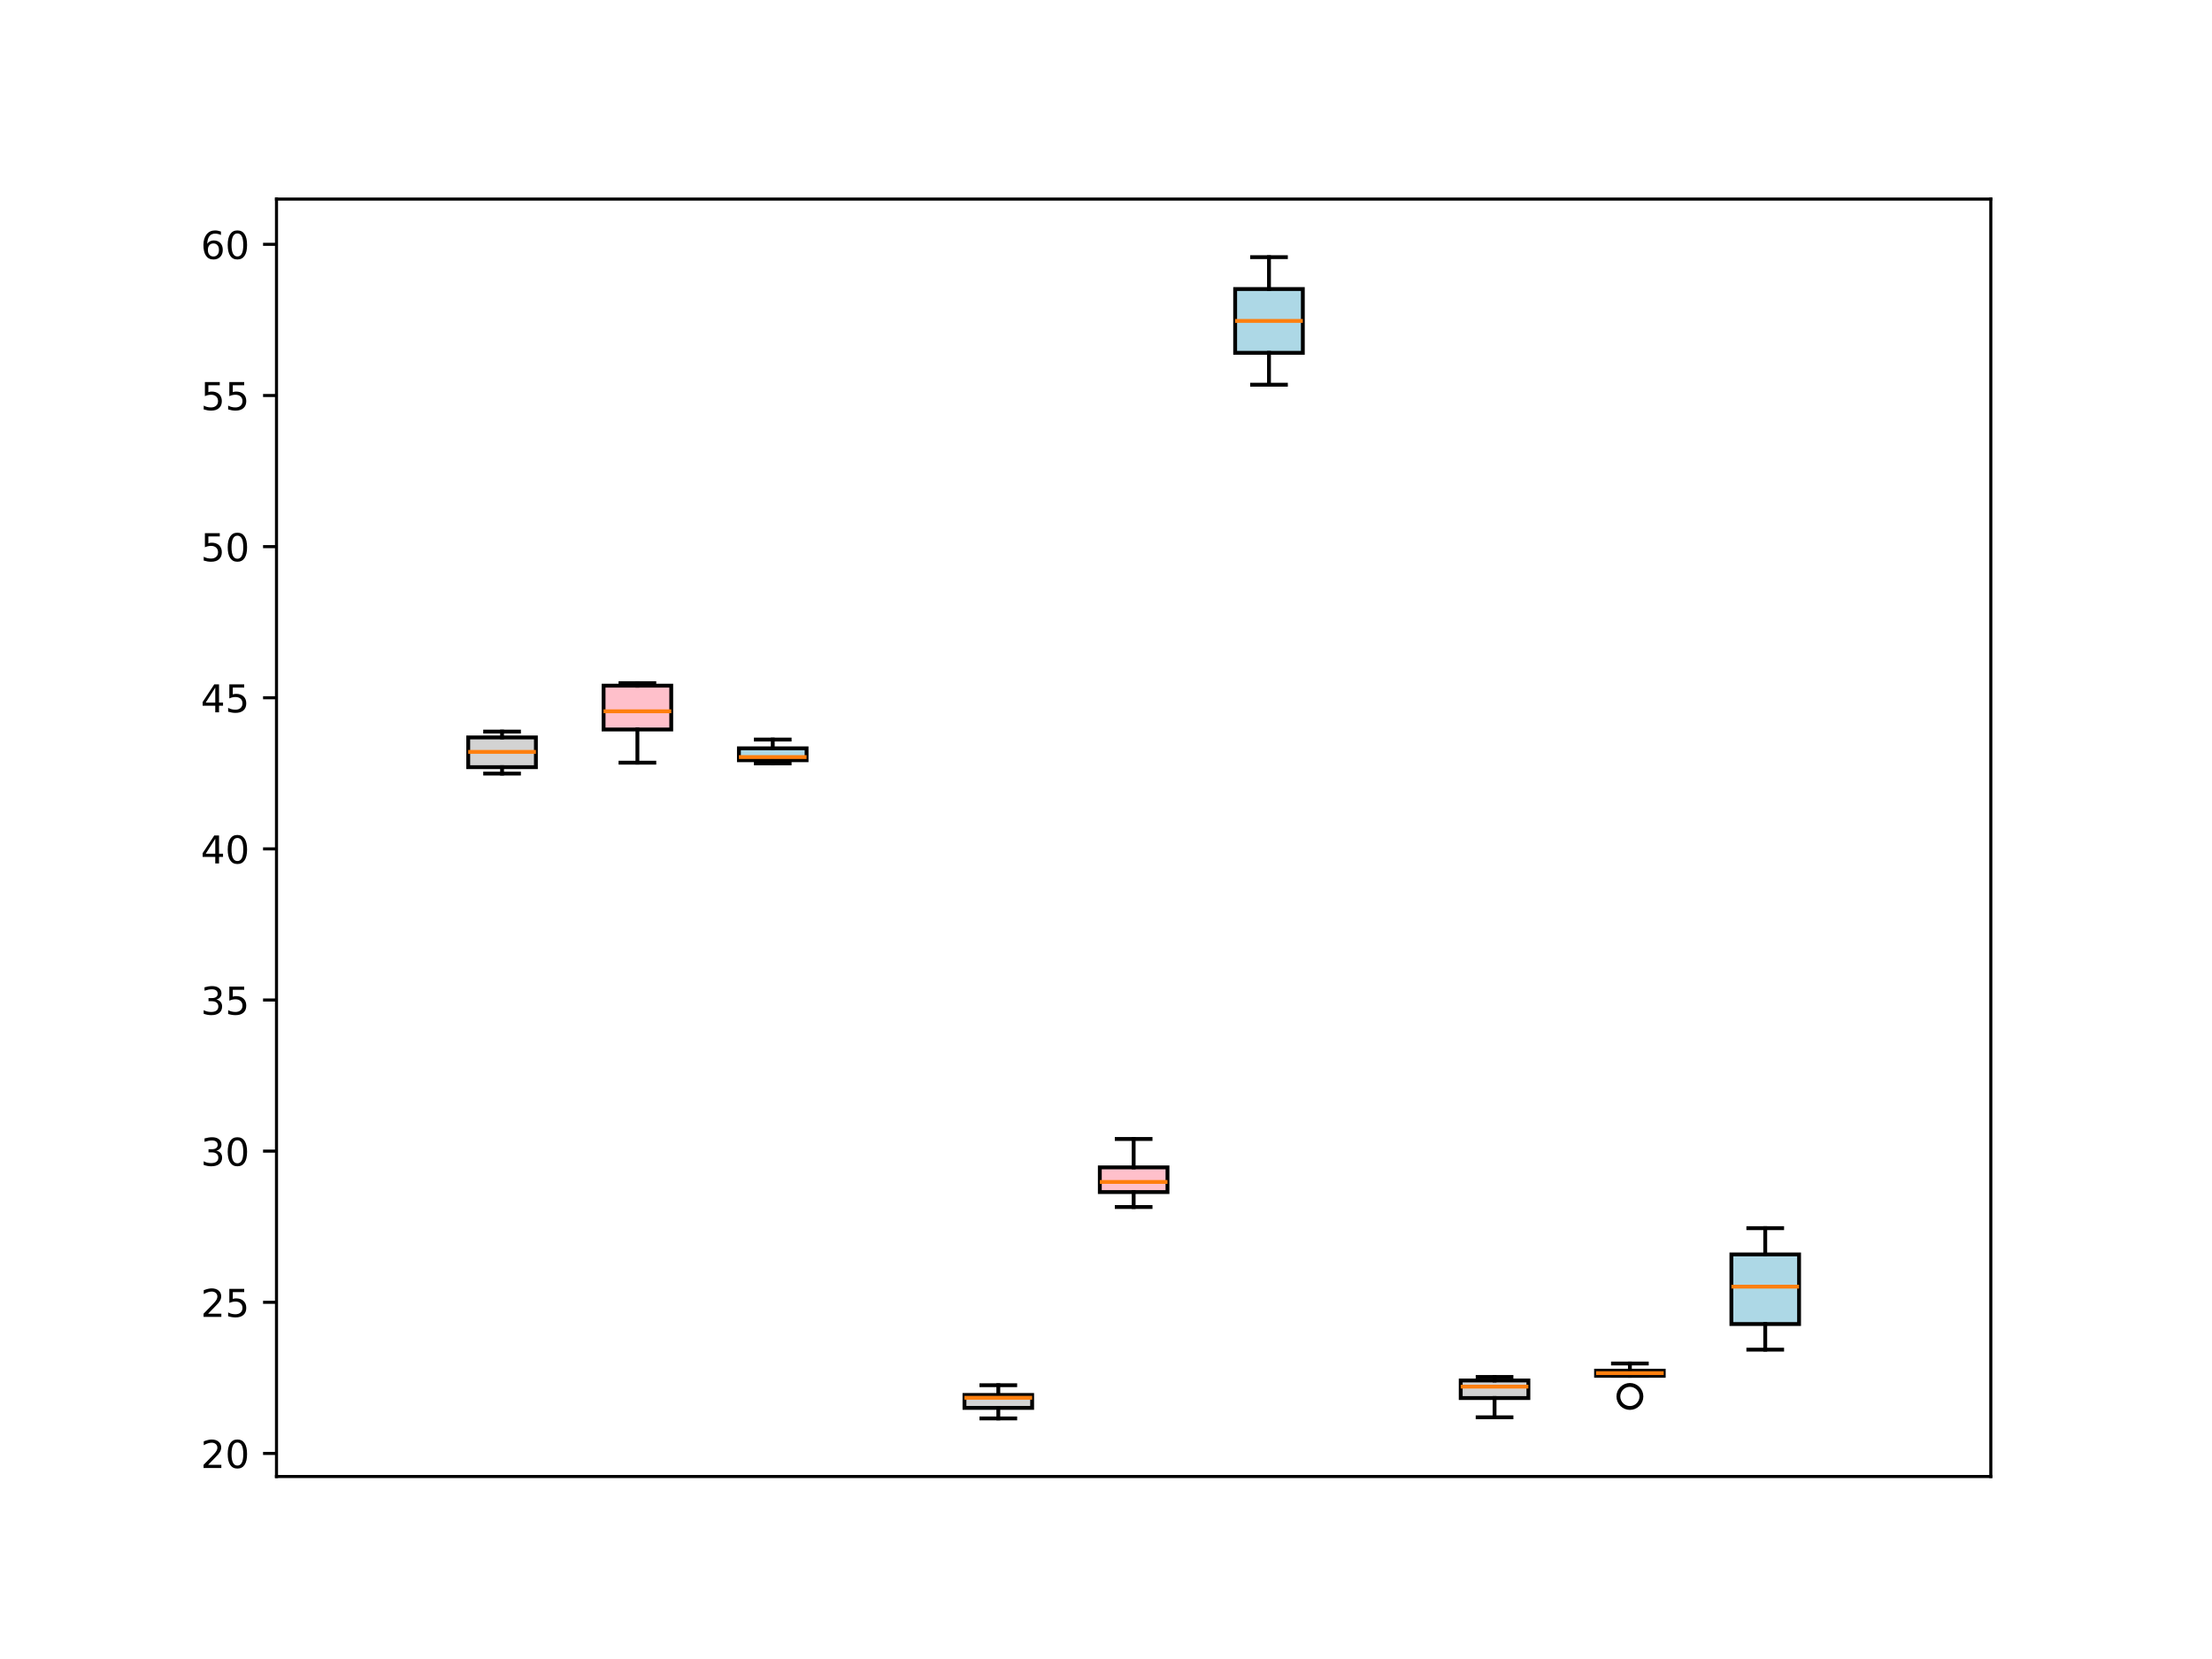
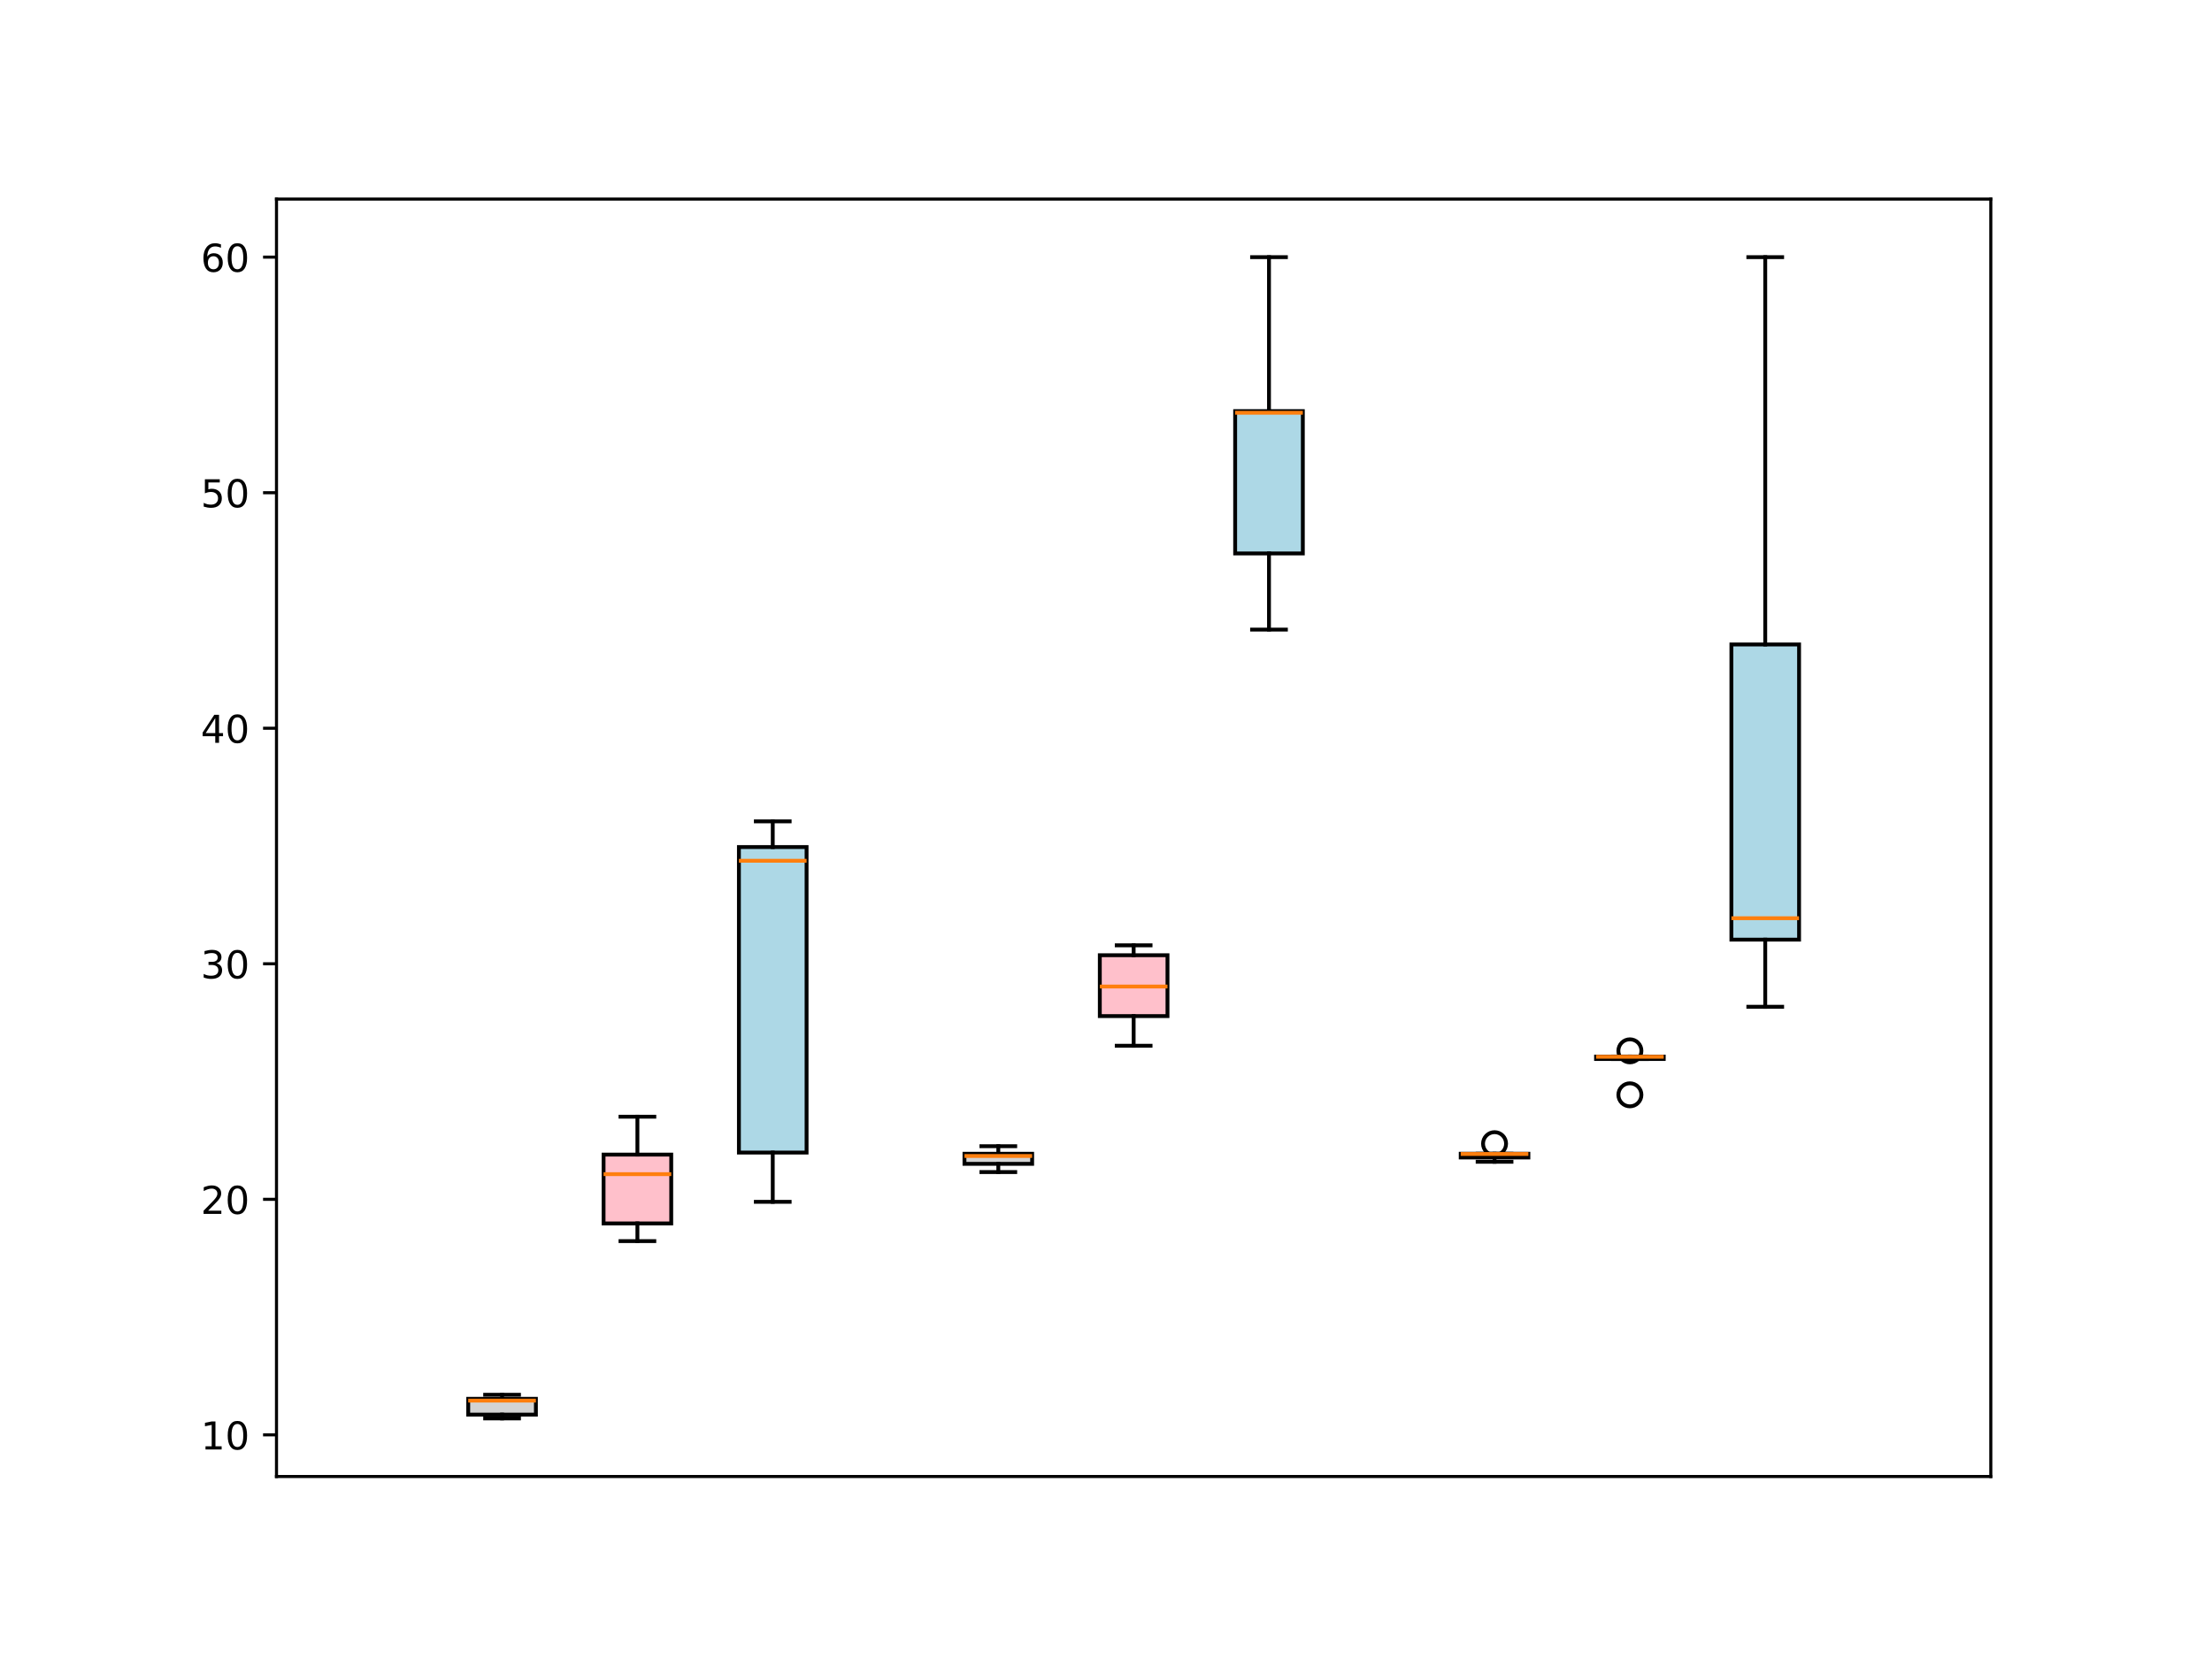
<svg xmlns="http://www.w3.org/2000/svg" xmlns:xlink="http://www.w3.org/1999/xlink" width="576pt" height="432pt" viewBox="0 0 576 432" version="1.1">
  <defs>
    <style type="text/css">*{stroke-linejoin: round; stroke-linecap: butt}</style>
  </defs>
  <g id="figure_1">
    <g id="patch_1">
      <path d="M 0 432  L 576 432  L 576 0  L 0 0  L 0 432  z " style="fill: none" />
    </g>
    <g id="axes_1">
      <g id="patch_2">
        <path d="M 72 384.48  L 518.4 384.48  L 518.4 51.84  L 72 51.84  L 72 384.48  z " style="fill: none" />
      </g>
      <g id="matplotlib.axis_1" />
      <g id="matplotlib.axis_2">
        <g id="ytick_1">
          <g id="line2d_1">
            <defs>
-               <path id="mc7d3010495" d="M 0 0  L -3.5 0  " style="stroke: #000000; stroke-width: 0.8" />
+               <path id="mdd8a8cd13e" d="M 0 0  L -3.5 0  " style="stroke: #000000; stroke-width: 0.8" />
            </defs>
            <g>
-               <use xlink:href="#mc7d3010495" x="72" y="378.469" style="stroke: #000000; stroke-width: 0.8" />
+               <use xlink:href="#mdd8a8cd13e" x="72" y="373.636" style="stroke: #000000; stroke-width: 0.8" />
            </g>
          </g>
          <g id="text_1">
-             <g transform="translate(52.275 382.2679) scale(0.1 -0.1)">
-               <defs>
-                 <path id="DejaVuSans-32" d="M 1228 531  L 3431 531  L 3431 0  L 469 0  L 469 531  Q 828 903 1448 1529  Q 2069 2156 2228 2338  Q 2531 2678 2651 2914  Q 2772 3150 2772 3378  Q 2772 3750 2511 3984  Q 2250 4219 1831 4219  Q 1534 4219 1204 4116  Q 875 4013 500 3803  L 500 4441  Q 881 4594 1212 4672  Q 1544 4750 1819 4750  Q 2544 4750 2975 4387  Q 3406 4025 3406 3419  Q 3406 3131 3298 2873  Q 3191 2616 2906 2266  Q 2828 2175 2409 1742  Q 1991 1309 1228 531  z " transform="scale(0.015625)" />
+             <g transform="translate(52.275 377.4353) scale(0.1 -0.1)">
+               <defs>
+                 <path id="DejaVuSans-31" d="M 794 531  L 1825 531  L 1825 4091  L 703 3866  L 703 4441  L 1819 4666  L 2450 4666  L 2450 531  L 3481 531  L 3481 0  L 794 0  L 794 531  z " transform="scale(0.015625)" />
                <path id="DejaVuSans-30" d="M 2034 4250  Q 1547 4250 1301 3770  Q 1056 3291 1056 2328  Q 1056 1369 1301 889  Q 1547 409 2034 409  Q 2525 409 2770 889  Q 3016 1369 3016 2328  Q 3016 3291 2770 3770  Q 2525 4250 2034 4250  z M 2034 4750  Q 2819 4750 3233 4129  Q 3647 3509 3647 2328  Q 3647 1150 3233 529  Q 2819 -91 2034 -91  Q 1250 -91 836 529  Q 422 1150 422 2328  Q 422 3509 836 4129  Q 1250 4750 2034 4750  z " transform="scale(0.015625)" />
              </defs>
-               <use xlink:href="#DejaVuSans-32" />
+               <use xlink:href="#DejaVuSans-31" />
              <use xlink:href="#DejaVuSans-30" x="63.623" />
            </g>
          </g>
        </g>
        <g id="ytick_2">
          <g id="line2d_2">
            <g>
-               <use xlink:href="#mc7d3010495" x="72" y="339.113" style="stroke: #000000; stroke-width: 0.8" />
+               <use xlink:href="#mdd8a8cd13e" x="72" y="312.301" style="stroke: #000000; stroke-width: 0.8" />
            </g>
          </g>
          <g id="text_2">
-             <g transform="translate(52.275 342.9127) scale(0.1 -0.1)">
-               <defs>
-                 <path id="DejaVuSans-35" d="M 691 4666  L 3169 4666  L 3169 4134  L 1269 4134  L 1269 2991  Q 1406 3038 1543 3061  Q 1681 3084 1819 3084  Q 2600 3084 3056 2656  Q 3513 2228 3513 1497  Q 3513 744 3044 326  Q 2575 -91 1722 -91  Q 1428 -91 1123 -41  Q 819 9 494 109  L 494 744  Q 775 591 1075 516  Q 1375 441 1709 441  Q 2250 441 2565 725  Q 2881 1009 2881 1497  Q 2881 1984 2565 2268  Q 2250 2553 1709 2553  Q 1456 2553 1204 2497  Q 953 2441 691 2322  L 691 4666  z " transform="scale(0.015625)" />
+             <g transform="translate(52.275 316.1001) scale(0.1 -0.1)">
+               <defs>
+                 <path id="DejaVuSans-32" d="M 1228 531  L 3431 531  L 3431 0  L 469 0  L 469 531  Q 828 903 1448 1529  Q 2069 2156 2228 2338  Q 2531 2678 2651 2914  Q 2772 3150 2772 3378  Q 2772 3750 2511 3984  Q 2250 4219 1831 4219  Q 1534 4219 1204 4116  Q 875 4013 500 3803  L 500 4441  Q 881 4594 1212 4672  Q 1544 4750 1819 4750  Q 2544 4750 2975 4387  Q 3406 4025 3406 3419  Q 3406 3131 3298 2873  Q 3191 2616 2906 2266  Q 2828 2175 2409 1742  Q 1991 1309 1228 531  z " transform="scale(0.015625)" />
              </defs>
              <use xlink:href="#DejaVuSans-32" />
-               <use xlink:href="#DejaVuSans-35" x="63.623" />
+               <use xlink:href="#DejaVuSans-30" x="63.623" />
            </g>
          </g>
        </g>
        <g id="ytick_3">
          <g id="line2d_3">
            <g>
-               <use xlink:href="#mc7d3010495" x="72" y="299.758" style="stroke: #000000; stroke-width: 0.8" />
+               <use xlink:href="#mdd8a8cd13e" x="72" y="250.966" style="stroke: #000000; stroke-width: 0.8" />
            </g>
          </g>
          <g id="text_3">
-             <g transform="translate(52.275 303.5574) scale(0.1 -0.1)">
+             <g transform="translate(52.275 254.7649) scale(0.1 -0.1)">
              <defs>
                <path id="DejaVuSans-33" d="M 2597 2516  Q 3050 2419 3304 2112  Q 3559 1806 3559 1356  Q 3559 666 3084 287  Q 2609 -91 1734 -91  Q 1441 -91 1130 -33  Q 819 25 488 141  L 488 750  Q 750 597 1062 519  Q 1375 441 1716 441  Q 2309 441 2620 675  Q 2931 909 2931 1356  Q 2931 1769 2642 2001  Q 2353 2234 1838 2234  L 1294 2234  L 1294 2753  L 1863 2753  Q 2328 2753 2575 2939  Q 2822 3125 2822 3475  Q 2822 3834 2567 4026  Q 2313 4219 1838 4219  Q 1578 4219 1281 4162  Q 984 4106 628 3988  L 628 4550  Q 988 4650 1302 4700  Q 1616 4750 1894 4750  Q 2613 4750 3031 4423  Q 3450 4097 3450 3541  Q 3450 3153 3228 2886  Q 3006 2619 2597 2516  z " transform="scale(0.015625)" />
              </defs>
              <use xlink:href="#DejaVuSans-33" />
              <use xlink:href="#DejaVuSans-30" x="63.623" />
            </g>
          </g>
        </g>
        <g id="ytick_4">
          <g id="line2d_4">
            <g>
-               <use xlink:href="#mc7d3010495" x="72" y="260.403" style="stroke: #000000; stroke-width: 0.8" />
+               <use xlink:href="#mdd8a8cd13e" x="72" y="189.63" style="stroke: #000000; stroke-width: 0.8" />
            </g>
          </g>
          <g id="text_4">
-             <g transform="translate(52.275 264.2022) scale(0.1 -0.1)">
-               <use xlink:href="#DejaVuSans-33" />
-               <use xlink:href="#DejaVuSans-35" x="63.623" />
+             <g transform="translate(52.275 193.4297) scale(0.1 -0.1)">
+               <defs>
+                 <path id="DejaVuSans-34" d="M 2419 4116  L 825 1625  L 2419 1625  L 2419 4116  z M 2253 4666  L 3047 4666  L 3047 1625  L 3713 1625  L 3713 1100  L 3047 1100  L 3047 0  L 2419 0  L 2419 1100  L 313 1100  L 313 1709  L 2253 4666  z " transform="scale(0.015625)" />
+               </defs>
+               <use xlink:href="#DejaVuSans-34" />
+               <use xlink:href="#DejaVuSans-30" x="63.623" />
            </g>
          </g>
        </g>
        <g id="ytick_5">
          <g id="line2d_5">
            <g>
-               <use xlink:href="#mc7d3010495" x="72" y="221.048" style="stroke: #000000; stroke-width: 0.8" />
+               <use xlink:href="#mdd8a8cd13e" x="72" y="128.295" style="stroke: #000000; stroke-width: 0.8" />
            </g>
          </g>
          <g id="text_5">
-             <g transform="translate(52.275 224.8469) scale(0.1 -0.1)">
-               <defs>
-                 <path id="DejaVuSans-34" d="M 2419 4116  L 825 1625  L 2419 1625  L 2419 4116  z M 2253 4666  L 3047 4666  L 3047 1625  L 3713 1625  L 3713 1100  L 3047 1100  L 3047 0  L 2419 0  L 2419 1100  L 313 1100  L 313 1709  L 2253 4666  z " transform="scale(0.015625)" />
-               </defs>
-               <use xlink:href="#DejaVuSans-34" />
+             <g transform="translate(52.275 132.0944) scale(0.1 -0.1)">
+               <defs>
+                 <path id="DejaVuSans-35" d="M 691 4666  L 3169 4666  L 3169 4134  L 1269 4134  L 1269 2991  Q 1406 3038 1543 3061  Q 1681 3084 1819 3084  Q 2600 3084 3056 2656  Q 3513 2228 3513 1497  Q 3513 744 3044 326  Q 2575 -91 1722 -91  Q 1428 -91 1123 -41  Q 819 9 494 109  L 494 744  Q 775 591 1075 516  Q 1375 441 1709 441  Q 2250 441 2565 725  Q 2881 1009 2881 1497  Q 2881 1984 2565 2268  Q 2250 2553 1709 2553  Q 1456 2553 1204 2497  Q 953 2441 691 2322  L 691 4666  z " transform="scale(0.015625)" />
+               </defs>
+               <use xlink:href="#DejaVuSans-35" />
              <use xlink:href="#DejaVuSans-30" x="63.623" />
            </g>
          </g>
        </g>
        <g id="ytick_6">
          <g id="line2d_6">
            <g>
-               <use xlink:href="#mc7d3010495" x="72" y="181.692" style="stroke: #000000; stroke-width: 0.8" />
+               <use xlink:href="#mdd8a8cd13e" x="72" y="66.96" style="stroke: #000000; stroke-width: 0.8" />
            </g>
          </g>
          <g id="text_6">
-             <g transform="translate(52.275 185.4916) scale(0.1 -0.1)">
-               <use xlink:href="#DejaVuSans-34" />
-               <use xlink:href="#DejaVuSans-35" x="63.623" />
-             </g>
-           </g>
-         </g>
-         <g id="ytick_7">
-           <g id="line2d_7">
-             <g>
-               <use xlink:href="#mc7d3010495" x="72" y="142.337" style="stroke: #000000; stroke-width: 0.8" />
-             </g>
-           </g>
-           <g id="text_7">
-             <g transform="translate(52.275 146.1364) scale(0.1 -0.1)">
-               <use xlink:href="#DejaVuSans-35" />
-               <use xlink:href="#DejaVuSans-30" x="63.623" />
-             </g>
-           </g>
-         </g>
-         <g id="ytick_8">
-           <g id="line2d_8">
-             <g>
-               <use xlink:href="#mc7d3010495" x="72" y="102.982" style="stroke: #000000; stroke-width: 0.8" />
-             </g>
-           </g>
-           <g id="text_8">
-             <g transform="translate(52.275 106.7811) scale(0.1 -0.1)">
-               <use xlink:href="#DejaVuSans-35" />
-               <use xlink:href="#DejaVuSans-35" x="63.623" />
-             </g>
-           </g>
-         </g>
-         <g id="ytick_9">
-           <g id="line2d_9">
-             <g>
-               <use xlink:href="#mc7d3010495" x="72" y="63.627" style="stroke: #000000; stroke-width: 0.8" />
-             </g>
-           </g>
-           <g id="text_9">
-             <g transform="translate(52.275 67.42588) scale(0.1 -0.1)">
+             <g transform="translate(52.275 70.75922) scale(0.1 -0.1)">
              <defs>
                <path id="DejaVuSans-36" d="M 2113 2584  Q 1688 2584 1439 2293  Q 1191 2003 1191 1497  Q 1191 994 1439 701  Q 1688 409 2113 409  Q 2538 409 2786 701  Q 3034 994 3034 1497  Q 3034 2003 2786 2293  Q 2538 2584 2113 2584  z M 3366 4563  L 3366 3988  Q 3128 4100 2886 4159  Q 2644 4219 2406 4219  Q 1781 4219 1451 3797  Q 1122 3375 1075 2522  Q 1259 2794 1537 2939  Q 1816 3084 2150 3084  Q 2853 3084 3261 2657  Q 3669 2231 3669 1497  Q 3669 778 3244 343  Q 2819 -91 2113 -91  Q 1303 -91 875 529  Q 447 1150 447 2328  Q 447 3434 972 4092  Q 1497 4750 2381 4750  Q 2619 4750 2861 4703  Q 3103 4656 3366 4563  z " transform="scale(0.015625)" />
              </defs>
              <use xlink:href="#DejaVuSans-36" />
              <use xlink:href="#DejaVuSans-30" x="63.623" />
            </g>
          </g>
        </g>
      </g>
      <g id="patch_3">
-         <path d="M 121.926 199.768  L 139.547 199.768  L 139.547 192.024  L 121.926 192.024  L 121.926 199.768  z " clip-path="url(#p8dff3fd65a)" style="fill: #d3d3d3; stroke: #000000; stroke-linejoin: miter" />
+         <path d="M 121.926 368.365  L 139.547 368.365  L 139.547 364.248  L 121.926 364.248  L 121.926 368.365  z " clip-path="url(#p7f0cde08b0)" style="fill: #d3d3d3; stroke: #000000; stroke-linejoin: miter" />
+       </g>
+       <g id="line2d_7">
+         <path d="M 130.737 368.365  L 130.737 369.36  " clip-path="url(#p7f0cde08b0)" style="fill: none; stroke: #000000; stroke-linecap: square" />
+       </g>
+       <g id="line2d_8">
+         <path d="M 130.737 364.248  L 130.737 363.19  " clip-path="url(#p7f0cde08b0)" style="fill: none; stroke: #000000; stroke-linecap: square" />
+       </g>
+       <g id="line2d_9">
+         <path d="M 126.332 369.36  L 135.142 369.36  " clip-path="url(#p7f0cde08b0)" style="fill: none; stroke: #000000; stroke-linecap: square" />
      </g>
      <g id="line2d_10">
-         <path d="M 130.737 199.768  L 130.737 201.437  " clip-path="url(#p8dff3fd65a)" style="fill: none; stroke: #000000; stroke-linecap: square" />
-       </g>
-       <g id="line2d_11">
-         <path d="M 130.737 192.024  L 130.737 190.507  " clip-path="url(#p8dff3fd65a)" style="fill: none; stroke: #000000; stroke-linecap: square" />
+         <path d="M 126.332 363.19  L 135.142 363.19  " clip-path="url(#p7f0cde08b0)" style="fill: none; stroke: #000000; stroke-linecap: square" />
+       </g>
+       <g id="line2d_11" />
+       <g id="patch_4">
+         <path d="M 157.168 318.58  L 174.789 318.58  L 174.789 300.655  L 157.168 300.655  L 157.168 318.58  z " clip-path="url(#p7f0cde08b0)" style="fill: #ffc0cb; stroke: #000000; stroke-linejoin: miter" />
      </g>
      <g id="line2d_12">
-         <path d="M 126.332 201.437  L 135.142 201.437  " clip-path="url(#p8dff3fd65a)" style="fill: none; stroke: #000000; stroke-linecap: square" />
+         <path d="M 165.979 318.58  L 165.979 323.184  " clip-path="url(#p7f0cde08b0)" style="fill: none; stroke: #000000; stroke-linecap: square" />
      </g>
      <g id="line2d_13">
-         <path d="M 126.332 190.507  L 135.142 190.507  " clip-path="url(#p8dff3fd65a)" style="fill: none; stroke: #000000; stroke-linecap: square" />
-       </g>
-       <g id="line2d_14" />
-       <g id="patch_4">
-         <path d="M 157.168 189.957  L 174.789 189.957  L 174.789 178.544  L 157.168 178.544  L 157.168 189.957  z " clip-path="url(#p8dff3fd65a)" style="fill: #ffc0cb; stroke: #000000; stroke-linejoin: miter" />
+         <path d="M 165.979 300.655  L 165.979 290.794  " clip-path="url(#p7f0cde08b0)" style="fill: none; stroke: #000000; stroke-linecap: square" />
+       </g>
+       <g id="line2d_14">
+         <path d="M 161.574 323.184  L 170.384 323.184  " clip-path="url(#p7f0cde08b0)" style="fill: none; stroke: #000000; stroke-linecap: square" />
      </g>
      <g id="line2d_15">
-         <path d="M 165.979 189.957  L 165.979 198.603  " clip-path="url(#p8dff3fd65a)" style="fill: none; stroke: #000000; stroke-linecap: square" />
-       </g>
-       <g id="line2d_16">
-         <path d="M 165.979 178.544  L 165.979 177.889  " clip-path="url(#p8dff3fd65a)" style="fill: none; stroke: #000000; stroke-linecap: square" />
+         <path d="M 161.574 290.794  L 170.384 290.794  " clip-path="url(#p7f0cde08b0)" style="fill: none; stroke: #000000; stroke-linecap: square" />
+       </g>
+       <g id="line2d_16" />
+       <g id="patch_5">
+         <path d="M 192.411 300.125  L 210.032 300.125  L 210.032 220.571  L 192.411 220.571  L 192.411 300.125  z " clip-path="url(#p7f0cde08b0)" style="fill: #add8e6; stroke: #000000; stroke-linejoin: miter" />
      </g>
      <g id="line2d_17">
-         <path d="M 161.574 198.603  L 170.384 198.603  " clip-path="url(#p8dff3fd65a)" style="fill: none; stroke: #000000; stroke-linecap: square" />
+         <path d="M 201.221 300.125  L 201.221 312.949  " clip-path="url(#p7f0cde08b0)" style="fill: none; stroke: #000000; stroke-linecap: square" />
      </g>
      <g id="line2d_18">
-         <path d="M 161.574 177.889  L 170.384 177.889  " clip-path="url(#p8dff3fd65a)" style="fill: none; stroke: #000000; stroke-linecap: square" />
-       </g>
-       <g id="line2d_19" />
-       <g id="patch_5">
-         <path d="M 192.411 197.962  L 210.032 197.962  L 210.032 194.862  L 192.411 194.862  L 192.411 197.962  z " clip-path="url(#p8dff3fd65a)" style="fill: #add8e6; stroke: #000000; stroke-linejoin: miter" />
+         <path d="M 201.221 220.571  L 201.221 213.875  " clip-path="url(#p7f0cde08b0)" style="fill: none; stroke: #000000; stroke-linecap: square" />
+       </g>
+       <g id="line2d_19">
+         <path d="M 196.816 312.949  L 205.626 312.949  " clip-path="url(#p7f0cde08b0)" style="fill: none; stroke: #000000; stroke-linecap: square" />
      </g>
      <g id="line2d_20">
-         <path d="M 201.221 197.962  L 201.221 198.781  " clip-path="url(#p8dff3fd65a)" style="fill: none; stroke: #000000; stroke-linecap: square" />
-       </g>
-       <g id="line2d_21">
-         <path d="M 201.221 194.862  L 201.221 192.582  " clip-path="url(#p8dff3fd65a)" style="fill: none; stroke: #000000; stroke-linecap: square" />
+         <path d="M 196.816 213.875  L 205.626 213.875  " clip-path="url(#p7f0cde08b0)" style="fill: none; stroke: #000000; stroke-linecap: square" />
+       </g>
+       <g id="line2d_21" />
+       <g id="patch_6">
+         <path d="M 251.147 303.062  L 268.768 303.062  L 268.768 300.436  L 251.147 300.436  L 251.147 303.062  z " clip-path="url(#p7f0cde08b0)" style="fill: #d3d3d3; stroke: #000000; stroke-linejoin: miter" />
      </g>
      <g id="line2d_22">
-         <path d="M 196.816 198.781  L 205.626 198.781  " clip-path="url(#p8dff3fd65a)" style="fill: none; stroke: #000000; stroke-linecap: square" />
+         <path d="M 259.958 303.062  L 259.958 305.203  " clip-path="url(#p7f0cde08b0)" style="fill: none; stroke: #000000; stroke-linecap: square" />
      </g>
      <g id="line2d_23">
-         <path d="M 196.816 192.582  L 205.626 192.582  " clip-path="url(#p8dff3fd65a)" style="fill: none; stroke: #000000; stroke-linecap: square" />
-       </g>
-       <g id="line2d_24" />
-       <g id="patch_6">
-         <path d="M 251.147 366.613  L 268.768 366.613  L 268.768 363.243  L 251.147 363.243  L 251.147 366.613  z " clip-path="url(#p8dff3fd65a)" style="fill: #d3d3d3; stroke: #000000; stroke-linejoin: miter" />
+         <path d="M 259.958 300.436  L 259.958 298.464  " clip-path="url(#p7f0cde08b0)" style="fill: none; stroke: #000000; stroke-linecap: square" />
+       </g>
+       <g id="line2d_24">
+         <path d="M 255.553 305.203  L 264.363 305.203  " clip-path="url(#p7f0cde08b0)" style="fill: none; stroke: #000000; stroke-linecap: square" />
      </g>
      <g id="line2d_25">
-         <path d="M 259.958 366.613  L 259.958 369.36  " clip-path="url(#p8dff3fd65a)" style="fill: none; stroke: #000000; stroke-linecap: square" />
-       </g>
-       <g id="line2d_26">
-         <path d="M 259.958 363.243  L 259.958 360.712  " clip-path="url(#p8dff3fd65a)" style="fill: none; stroke: #000000; stroke-linecap: square" />
+         <path d="M 255.553 298.464  L 264.363 298.464  " clip-path="url(#p7f0cde08b0)" style="fill: none; stroke: #000000; stroke-linecap: square" />
+       </g>
+       <g id="line2d_26" />
+       <g id="patch_7">
+         <path d="M 286.389 264.588  L 304.011 264.588  L 304.011 248.739  L 286.389 248.739  L 286.389 264.588  z " clip-path="url(#p7f0cde08b0)" style="fill: #ffc0cb; stroke: #000000; stroke-linejoin: miter" />
      </g>
      <g id="line2d_27">
-         <path d="M 255.553 369.36  L 264.363 369.36  " clip-path="url(#p8dff3fd65a)" style="fill: none; stroke: #000000; stroke-linecap: square" />
+         <path d="M 295.2 264.588  L 295.2 272.308  " clip-path="url(#p7f0cde08b0)" style="fill: none; stroke: #000000; stroke-linecap: square" />
      </g>
      <g id="line2d_28">
-         <path d="M 255.553 360.712  L 264.363 360.712  " clip-path="url(#p8dff3fd65a)" style="fill: none; stroke: #000000; stroke-linecap: square" />
-       </g>
-       <g id="line2d_29" />
-       <g id="patch_7">
-         <path d="M 286.389 310.413  L 304.011 310.413  L 304.011 303.982  L 286.389 303.982  L 286.389 310.413  z " clip-path="url(#p8dff3fd65a)" style="fill: #ffc0cb; stroke: #000000; stroke-linejoin: miter" />
+         <path d="M 295.2 248.739  L 295.2 246.159  " clip-path="url(#p7f0cde08b0)" style="fill: none; stroke: #000000; stroke-linecap: square" />
+       </g>
+       <g id="line2d_29">
+         <path d="M 290.795 272.308  L 299.605 272.308  " clip-path="url(#p7f0cde08b0)" style="fill: none; stroke: #000000; stroke-linecap: square" />
      </g>
      <g id="line2d_30">
-         <path d="M 295.2 310.413  L 295.2 314.302  " clip-path="url(#p8dff3fd65a)" style="fill: none; stroke: #000000; stroke-linecap: square" />
-       </g>
-       <g id="line2d_31">
-         <path d="M 295.2 303.982  L 295.2 296.586  " clip-path="url(#p8dff3fd65a)" style="fill: none; stroke: #000000; stroke-linecap: square" />
+         <path d="M 290.795 246.159  L 299.605 246.159  " clip-path="url(#p7f0cde08b0)" style="fill: none; stroke: #000000; stroke-linecap: square" />
+       </g>
+       <g id="line2d_31" />
+       <g id="patch_8">
+         <path d="M 321.632 144.113  L 339.253 144.113  L 339.253 107.055  L 321.632 107.055  L 321.632 144.113  z " clip-path="url(#p7f0cde08b0)" style="fill: #add8e6; stroke: #000000; stroke-linejoin: miter" />
      </g>
      <g id="line2d_32">
-         <path d="M 290.795 314.302  L 299.605 314.302  " clip-path="url(#p8dff3fd65a)" style="fill: none; stroke: #000000; stroke-linecap: square" />
+         <path d="M 330.442 144.113  L 330.442 163.944  " clip-path="url(#p7f0cde08b0)" style="fill: none; stroke: #000000; stroke-linecap: square" />
      </g>
      <g id="line2d_33">
-         <path d="M 290.795 296.586  L 299.605 296.586  " clip-path="url(#p8dff3fd65a)" style="fill: none; stroke: #000000; stroke-linecap: square" />
-       </g>
-       <g id="line2d_34" />
-       <g id="patch_8">
-         <path d="M 321.632 91.874  L 339.253 91.874  L 339.253 75.265  L 321.632 75.265  L 321.632 91.874  z " clip-path="url(#p8dff3fd65a)" style="fill: #add8e6; stroke: #000000; stroke-linejoin: miter" />
+         <path d="M 330.442 107.055  L 330.442 66.96  " clip-path="url(#p7f0cde08b0)" style="fill: none; stroke: #000000; stroke-linecap: square" />
+       </g>
+       <g id="line2d_34">
+         <path d="M 326.037 163.944  L 334.847 163.944  " clip-path="url(#p7f0cde08b0)" style="fill: none; stroke: #000000; stroke-linecap: square" />
      </g>
      <g id="line2d_35">
-         <path d="M 330.442 91.874  L 330.442 100.178  " clip-path="url(#p8dff3fd65a)" style="fill: none; stroke: #000000; stroke-linecap: square" />
-       </g>
-       <g id="line2d_36">
-         <path d="M 330.442 75.265  L 330.442 66.96  " clip-path="url(#p8dff3fd65a)" style="fill: none; stroke: #000000; stroke-linecap: square" />
+         <path d="M 326.037 66.96  L 334.847 66.96  " clip-path="url(#p7f0cde08b0)" style="fill: none; stroke: #000000; stroke-linecap: square" />
+       </g>
+       <g id="line2d_36" />
+       <g id="patch_9">
+         <path d="M 380.368 301.406  L 397.989 301.406  L 397.989 300.428  L 380.368 300.428  L 380.368 301.406  z " clip-path="url(#p7f0cde08b0)" style="fill: #d3d3d3; stroke: #000000; stroke-linejoin: miter" />
      </g>
      <g id="line2d_37">
-         <path d="M 326.037 100.178  L 334.847 100.178  " clip-path="url(#p8dff3fd65a)" style="fill: none; stroke: #000000; stroke-linecap: square" />
+         <path d="M 389.179 301.406  L 389.179 302.524  " clip-path="url(#p7f0cde08b0)" style="fill: none; stroke: #000000; stroke-linecap: square" />
      </g>
      <g id="line2d_38">
-         <path d="M 326.037 66.96  L 334.847 66.96  " clip-path="url(#p8dff3fd65a)" style="fill: none; stroke: #000000; stroke-linecap: square" />
-       </g>
-       <g id="line2d_39" />
-       <g id="patch_9">
-         <path d="M 380.368 364.047  L 397.989 364.047  L 397.989 359.476  L 380.368 359.476  L 380.368 364.047  z " clip-path="url(#p8dff3fd65a)" style="fill: #d3d3d3; stroke: #000000; stroke-linejoin: miter" />
+         <path d="M 389.179 300.428  L 389.179 300.428  " clip-path="url(#p7f0cde08b0)" style="fill: none; stroke: #000000; stroke-linecap: square" />
+       </g>
+       <g id="line2d_39">
+         <path d="M 384.774 302.524  L 393.584 302.524  " clip-path="url(#p7f0cde08b0)" style="fill: none; stroke: #000000; stroke-linecap: square" />
      </g>
      <g id="line2d_40">
-         <path d="M 389.179 364.047  L 389.179 369.061  " clip-path="url(#p8dff3fd65a)" style="fill: none; stroke: #000000; stroke-linecap: square" />
+         <path d="M 384.774 300.428  L 393.584 300.428  " clip-path="url(#p7f0cde08b0)" style="fill: none; stroke: #000000; stroke-linecap: square" />
      </g>
      <g id="line2d_41">
-         <path d="M 389.179 359.476  L 389.179 358.555  " clip-path="url(#p8dff3fd65a)" style="fill: none; stroke: #000000; stroke-linecap: square" />
+         <defs>
+           <path id="mbeb06703da" d="M 0 3  C 0.796 3 1.559 2.684 2.121 2.121  C 2.684 1.559 3 0.796 3 0  C 3 -0.796 2.684 -1.559 2.121 -2.121  C 1.559 -2.684 0.796 -3 0 -3  C -0.796 -3 -1.559 -2.684 -2.121 -2.121  C -2.684 -1.559 -3 -0.796 -3 0  C -3 0.796 -2.684 1.559 -2.121 2.121  C -1.559 2.684 -0.796 3 0 3  z " style="stroke: #000000" />
+         </defs>
+         <g clip-path="url(#p7f0cde08b0)">
+           <use xlink:href="#mbeb06703da" x="389.179" y="297.813" style="fill-opacity: 0; stroke: #000000" />
+         </g>
+       </g>
+       <g id="patch_10">
+         <path d="M 415.611 275.761  L 433.232 275.761  L 433.232 275.129  L 415.611 275.129  L 415.611 275.761  z " clip-path="url(#p7f0cde08b0)" style="fill: #ffc0cb; stroke: #000000; stroke-linejoin: miter" />
      </g>
      <g id="line2d_42">
-         <path d="M 384.774 369.061  L 393.584 369.061  " clip-path="url(#p8dff3fd65a)" style="fill: none; stroke: #000000; stroke-linecap: square" />
+         <path d="M 424.421 275.761  L 424.421 275.761  " clip-path="url(#p7f0cde08b0)" style="fill: none; stroke: #000000; stroke-linecap: square" />
      </g>
      <g id="line2d_43">
-         <path d="M 384.774 358.555  L 393.584 358.555  " clip-path="url(#p8dff3fd65a)" style="fill: none; stroke: #000000; stroke-linecap: square" />
-       </g>
-       <g id="line2d_44" />
-       <g id="patch_10">
-         <path d="M 415.611 358.253  L 433.232 358.253  L 433.232 356.923  L 415.611 356.923  L 415.611 358.253  z " clip-path="url(#p8dff3fd65a)" style="fill: #ffc0cb; stroke: #000000; stroke-linejoin: miter" />
+         <path d="M 424.421 275.129  L 424.421 275.129  " clip-path="url(#p7f0cde08b0)" style="fill: none; stroke: #000000; stroke-linecap: square" />
+       </g>
+       <g id="line2d_44">
+         <path d="M 420.016 275.761  L 428.826 275.761  " clip-path="url(#p7f0cde08b0)" style="fill: none; stroke: #000000; stroke-linecap: square" />
      </g>
      <g id="line2d_45">
-         <path d="M 424.421 358.253  L 424.421 358.253  " clip-path="url(#p8dff3fd65a)" style="fill: none; stroke: #000000; stroke-linecap: square" />
+         <path d="M 420.016 275.129  L 428.826 275.129  " clip-path="url(#p7f0cde08b0)" style="fill: none; stroke: #000000; stroke-linecap: square" />
      </g>
      <g id="line2d_46">
-         <path d="M 424.421 356.923  L 424.421 355.05  " clip-path="url(#p8dff3fd65a)" style="fill: none; stroke: #000000; stroke-linecap: square" />
+         <g clip-path="url(#p7f0cde08b0)">
+           <use xlink:href="#mbeb06703da" x="424.421" y="285.089" style="fill-opacity: 0; stroke: #000000" />
+           <use xlink:href="#mbeb06703da" x="424.421" y="273.635" style="fill-opacity: 0; stroke: #000000" />
+         </g>
+       </g>
+       <g id="patch_11">
+         <path d="M 450.853 244.679  L 468.474 244.679  L 468.474 167.817  L 450.853 167.817  L 450.853 244.679  z " clip-path="url(#p7f0cde08b0)" style="fill: #add8e6; stroke: #000000; stroke-linejoin: miter" />
      </g>
      <g id="line2d_47">
-         <path d="M 420.016 358.253  L 428.826 358.253  " clip-path="url(#p8dff3fd65a)" style="fill: none; stroke: #000000; stroke-linecap: square" />
+         <path d="M 459.663 244.679  L 459.663 262.164  " clip-path="url(#p7f0cde08b0)" style="fill: none; stroke: #000000; stroke-linecap: square" />
      </g>
      <g id="line2d_48">
-         <path d="M 420.016 355.05  L 428.826 355.05  " clip-path="url(#p8dff3fd65a)" style="fill: none; stroke: #000000; stroke-linecap: square" />
+         <path d="M 459.663 167.817  L 459.663 66.96  " clip-path="url(#p7f0cde08b0)" style="fill: none; stroke: #000000; stroke-linecap: square" />
      </g>
      <g id="line2d_49">
-         <defs>
-           <path id="m452d5ac854" d="M 0 3  C 0.796 3 1.559 2.684 2.121 2.121  C 2.684 1.559 3 0.796 3 0  C 3 -0.796 2.684 -1.559 2.121 -2.121  C 1.559 -2.684 0.796 -3 0 -3  C -0.796 -3 -1.559 -2.684 -2.121 -2.121  C -2.684 -1.559 -3 -0.796 -3 0  C -3 0.796 -2.684 1.559 -2.121 2.121  C -1.559 2.684 -0.796 3 0 3  z " style="stroke: #000000" />
-         </defs>
-         <g clip-path="url(#p8dff3fd65a)">
-           <use xlink:href="#m452d5ac854" x="424.421" y="363.63" style="fill-opacity: 0; stroke: #000000" />
-         </g>
-       </g>
-       <g id="patch_11">
-         <path d="M 450.853 344.774  L 468.474 344.774  L 468.474 326.651  L 450.853 326.651  L 450.853 344.774  z " clip-path="url(#p8dff3fd65a)" style="fill: #add8e6; stroke: #000000; stroke-linejoin: miter" />
+         <path d="M 455.258 262.164  L 464.068 262.164  " clip-path="url(#p7f0cde08b0)" style="fill: none; stroke: #000000; stroke-linecap: square" />
      </g>
      <g id="line2d_50">
-         <path d="M 459.663 344.774  L 459.663 351.451  " clip-path="url(#p8dff3fd65a)" style="fill: none; stroke: #000000; stroke-linecap: square" />
-       </g>
-       <g id="line2d_51">
-         <path d="M 459.663 326.651  L 459.663 319.81  " clip-path="url(#p8dff3fd65a)" style="fill: none; stroke: #000000; stroke-linecap: square" />
-       </g>
+         <path d="M 455.258 66.96  L 464.068 66.96  " clip-path="url(#p7f0cde08b0)" style="fill: none; stroke: #000000; stroke-linecap: square" />
+       </g>
+       <g id="line2d_51" />
      <g id="line2d_52">
-         <path d="M 455.258 351.451  L 464.068 351.451  " clip-path="url(#p8dff3fd65a)" style="fill: none; stroke: #000000; stroke-linecap: square" />
+         <path d="M 121.926 364.715  L 139.547 364.715  " clip-path="url(#p7f0cde08b0)" style="fill: none; stroke: #ff7f0e" />
      </g>
      <g id="line2d_53">
-         <path d="M 455.258 319.81  L 464.068 319.81  " clip-path="url(#p8dff3fd65a)" style="fill: none; stroke: #000000; stroke-linecap: square" />
-       </g>
-       <g id="line2d_54" />
+         <path d="M 157.168 305.746  L 174.789 305.746  " clip-path="url(#p7f0cde08b0)" style="fill: none; stroke: #ff7f0e" />
+       </g>
+       <g id="line2d_54">
+         <path d="M 192.411 224.139  L 210.032 224.139  " clip-path="url(#p7f0cde08b0)" style="fill: none; stroke: #ff7f0e" />
+       </g>
      <g id="line2d_55">
-         <path d="M 121.926 195.786  L 139.547 195.786  " clip-path="url(#p8dff3fd65a)" style="fill: none; stroke: #ff7f0e" />
+         <path d="M 251.147 301.011  L 268.768 301.011  " clip-path="url(#p7f0cde08b0)" style="fill: none; stroke: #ff7f0e" />
      </g>
      <g id="line2d_56">
-         <path d="M 157.168 185.222  L 174.789 185.222  " clip-path="url(#p8dff3fd65a)" style="fill: none; stroke: #ff7f0e" />
+         <path d="M 286.389 256.893  L 304.011 256.893  " clip-path="url(#p7f0cde08b0)" style="fill: none; stroke: #ff7f0e" />
      </g>
      <g id="line2d_57">
-         <path d="M 192.411 197.142  L 210.032 197.142  " clip-path="url(#p8dff3fd65a)" style="fill: none; stroke: #ff7f0e" />
+         <path d="M 321.632 107.487  L 339.253 107.487  " clip-path="url(#p7f0cde08b0)" style="fill: none; stroke: #ff7f0e" />
      </g>
      <g id="line2d_58">
-         <path d="M 251.147 363.981  L 268.768 363.981  " clip-path="url(#p8dff3fd65a)" style="fill: none; stroke: #ff7f0e" />
+         <path d="M 380.368 300.492  L 397.989 300.492  " clip-path="url(#p7f0cde08b0)" style="fill: none; stroke: #ff7f0e" />
      </g>
      <g id="line2d_59">
-         <path d="M 286.389 307.782  L 304.011 307.782  " clip-path="url(#p8dff3fd65a)" style="fill: none; stroke: #ff7f0e" />
+         <path d="M 415.611 275.183  L 433.232 275.183  " clip-path="url(#p7f0cde08b0)" style="fill: none; stroke: #ff7f0e" />
      </g>
      <g id="line2d_60">
-         <path d="M 321.632 83.569  L 339.253 83.569  " clip-path="url(#p8dff3fd65a)" style="fill: none; stroke: #ff7f0e" />
-       </g>
-       <g id="line2d_61">
-         <path d="M 380.368 361.08  L 397.989 361.08  " clip-path="url(#p8dff3fd65a)" style="fill: none; stroke: #ff7f0e" />
-       </g>
-       <g id="line2d_62">
-         <path d="M 415.611 357.562  L 433.232 357.562  " clip-path="url(#p8dff3fd65a)" style="fill: none; stroke: #ff7f0e" />
-       </g>
-       <g id="line2d_63">
-         <path d="M 450.853 335.039  L 468.474 335.039  " clip-path="url(#p8dff3fd65a)" style="fill: none; stroke: #ff7f0e" />
+         <path d="M 450.853 239.103  L 468.474 239.103  " clip-path="url(#p7f0cde08b0)" style="fill: none; stroke: #ff7f0e" />
      </g>
      <g id="patch_12">
        <path d="M 72 384.48  L 72 51.84  " style="fill: none; stroke: #000000; stroke-width: 0.8; stroke-linejoin: miter; stroke-linecap: square" />
      </g>
      <g id="patch_13">
        <path d="M 518.4 384.48  L 518.4 51.84  " style="fill: none; stroke: #000000; stroke-width: 0.8; stroke-linejoin: miter; stroke-linecap: square" />
      </g>
      <g id="patch_14">
        <path d="M 72 384.48  L 518.4 384.48  " style="fill: none; stroke: #000000; stroke-width: 0.8; stroke-linejoin: miter; stroke-linecap: square" />
      </g>
      <g id="patch_15">
        <path d="M 72 51.84  L 518.4 51.84  " style="fill: none; stroke: #000000; stroke-width: 0.8; stroke-linejoin: miter; stroke-linecap: square" />
      </g>
    </g>
  </g>
  <defs>
-     <clipPath id="p8dff3fd65a">
+     <clipPath id="p7f0cde08b0">
      <rect x="72" y="51.84" width="446.4" height="332.64" />
    </clipPath>
  </defs>
</svg>
